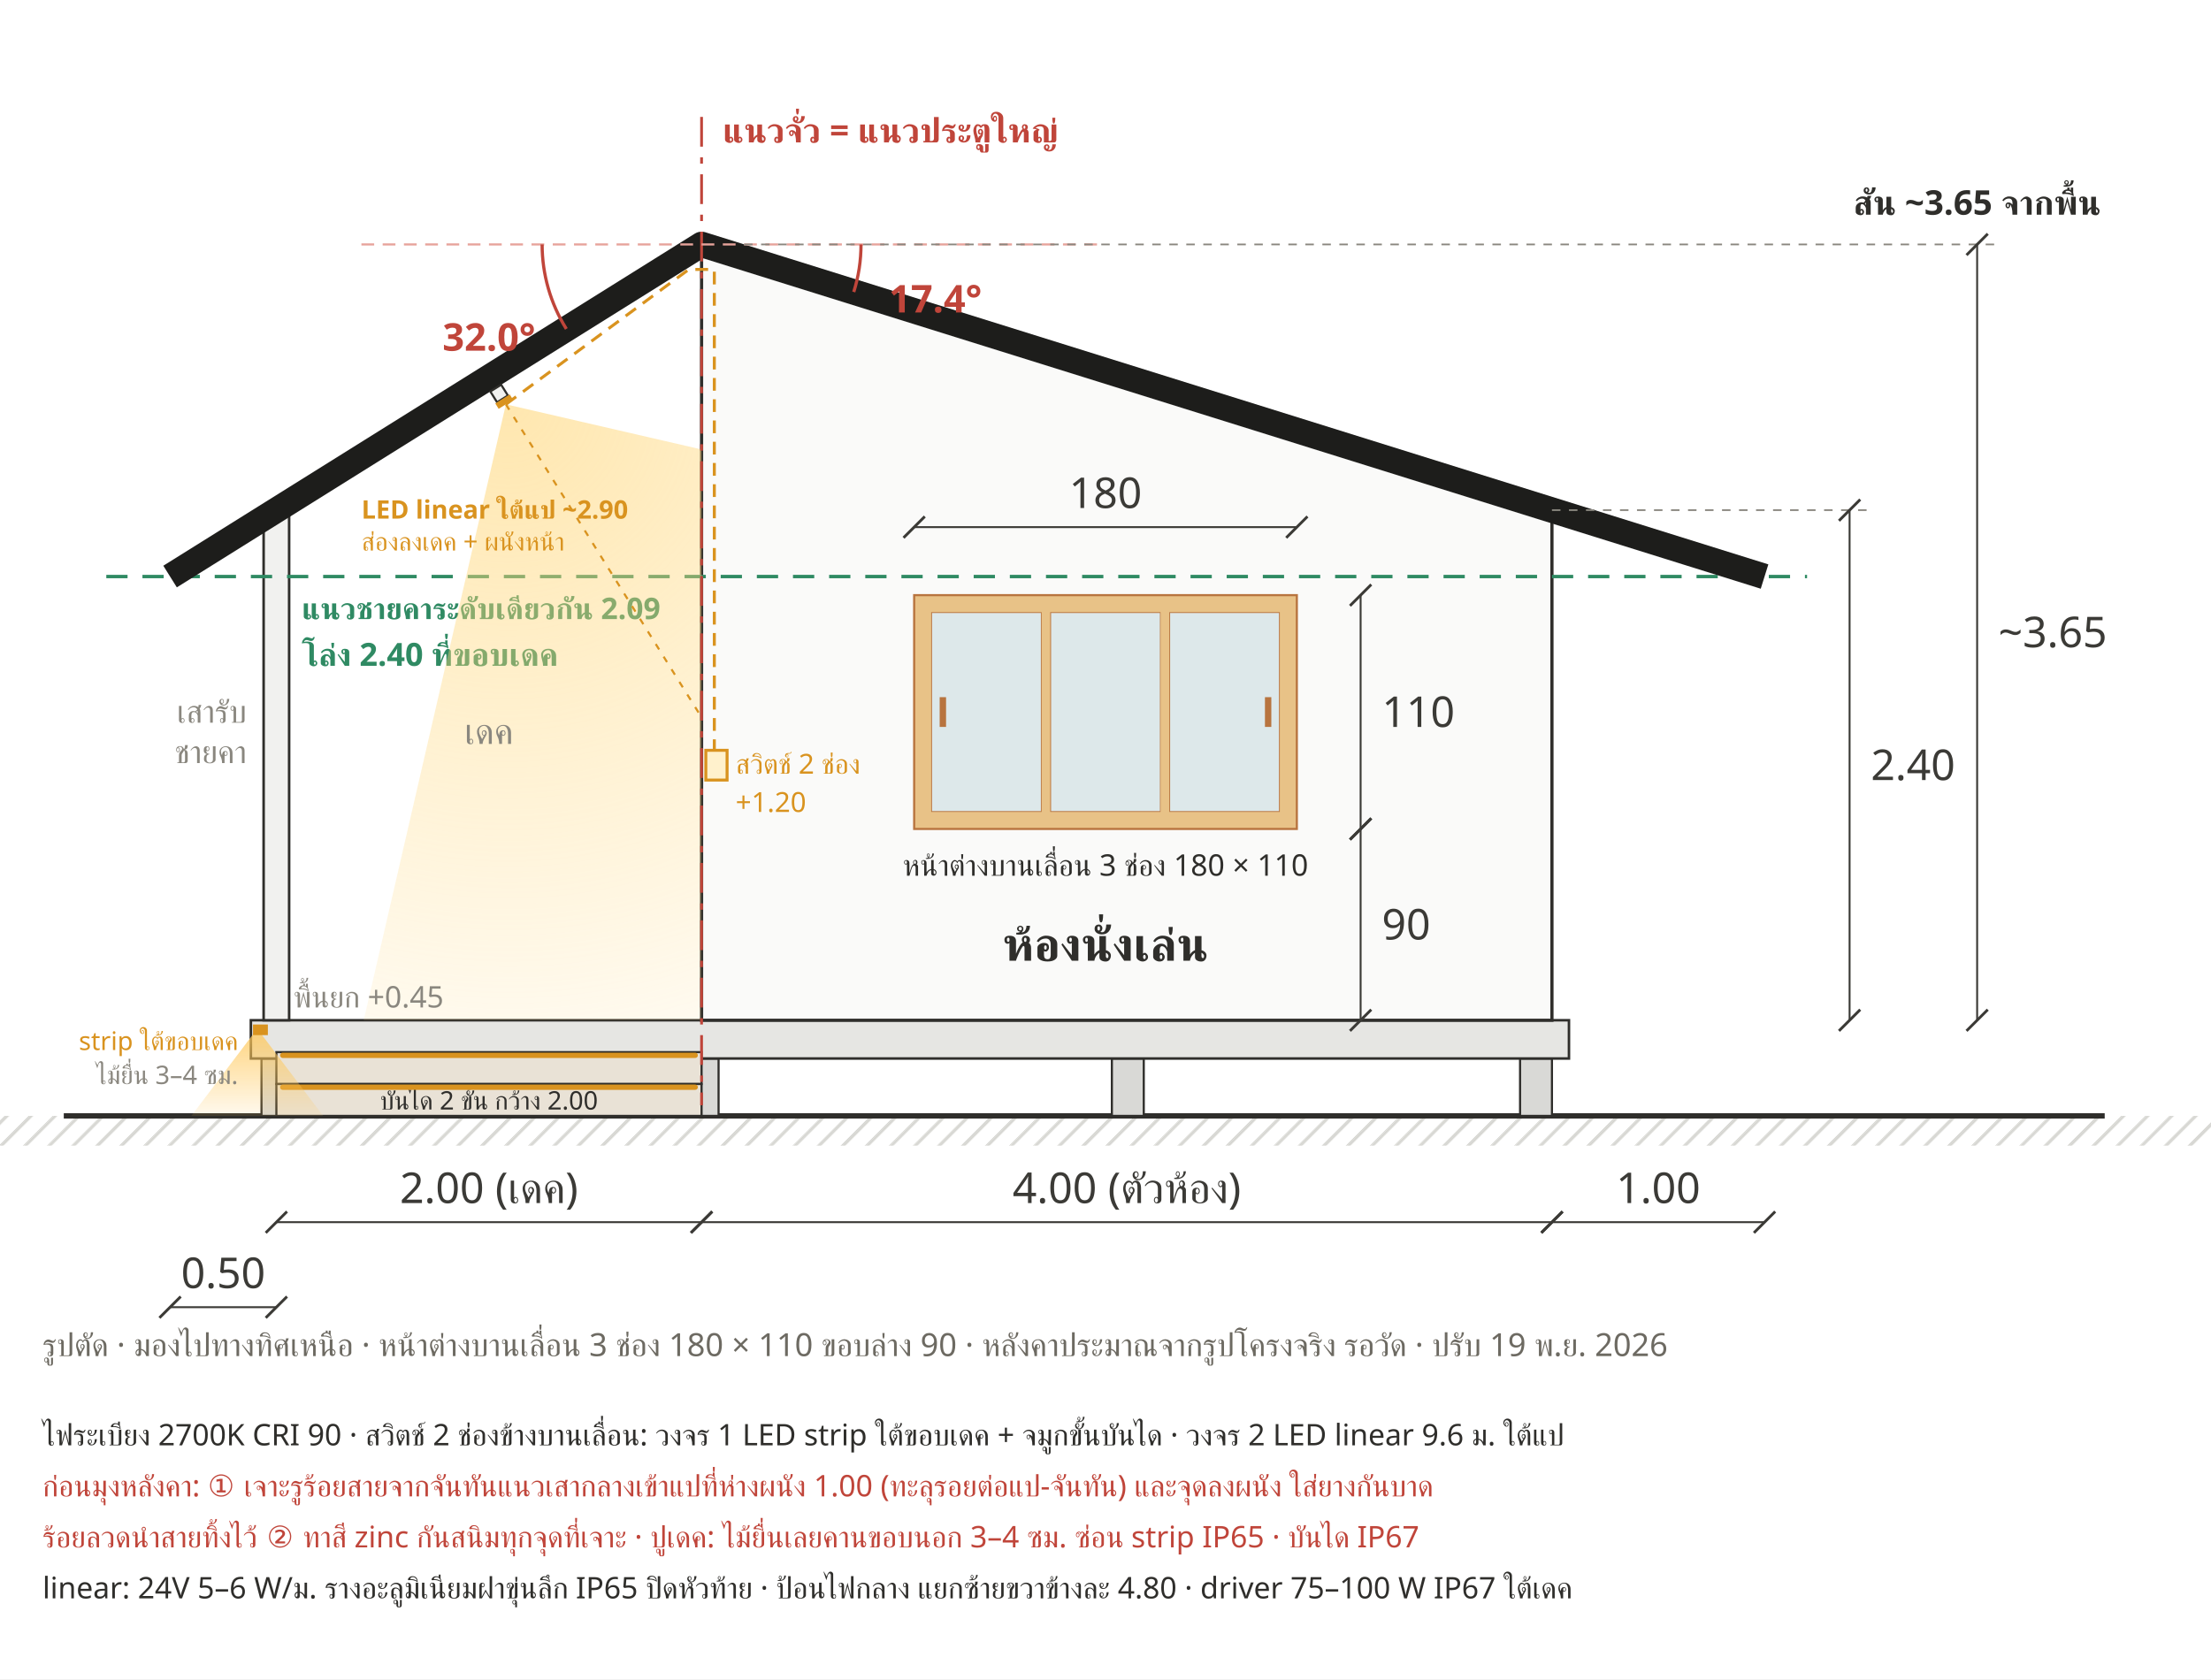
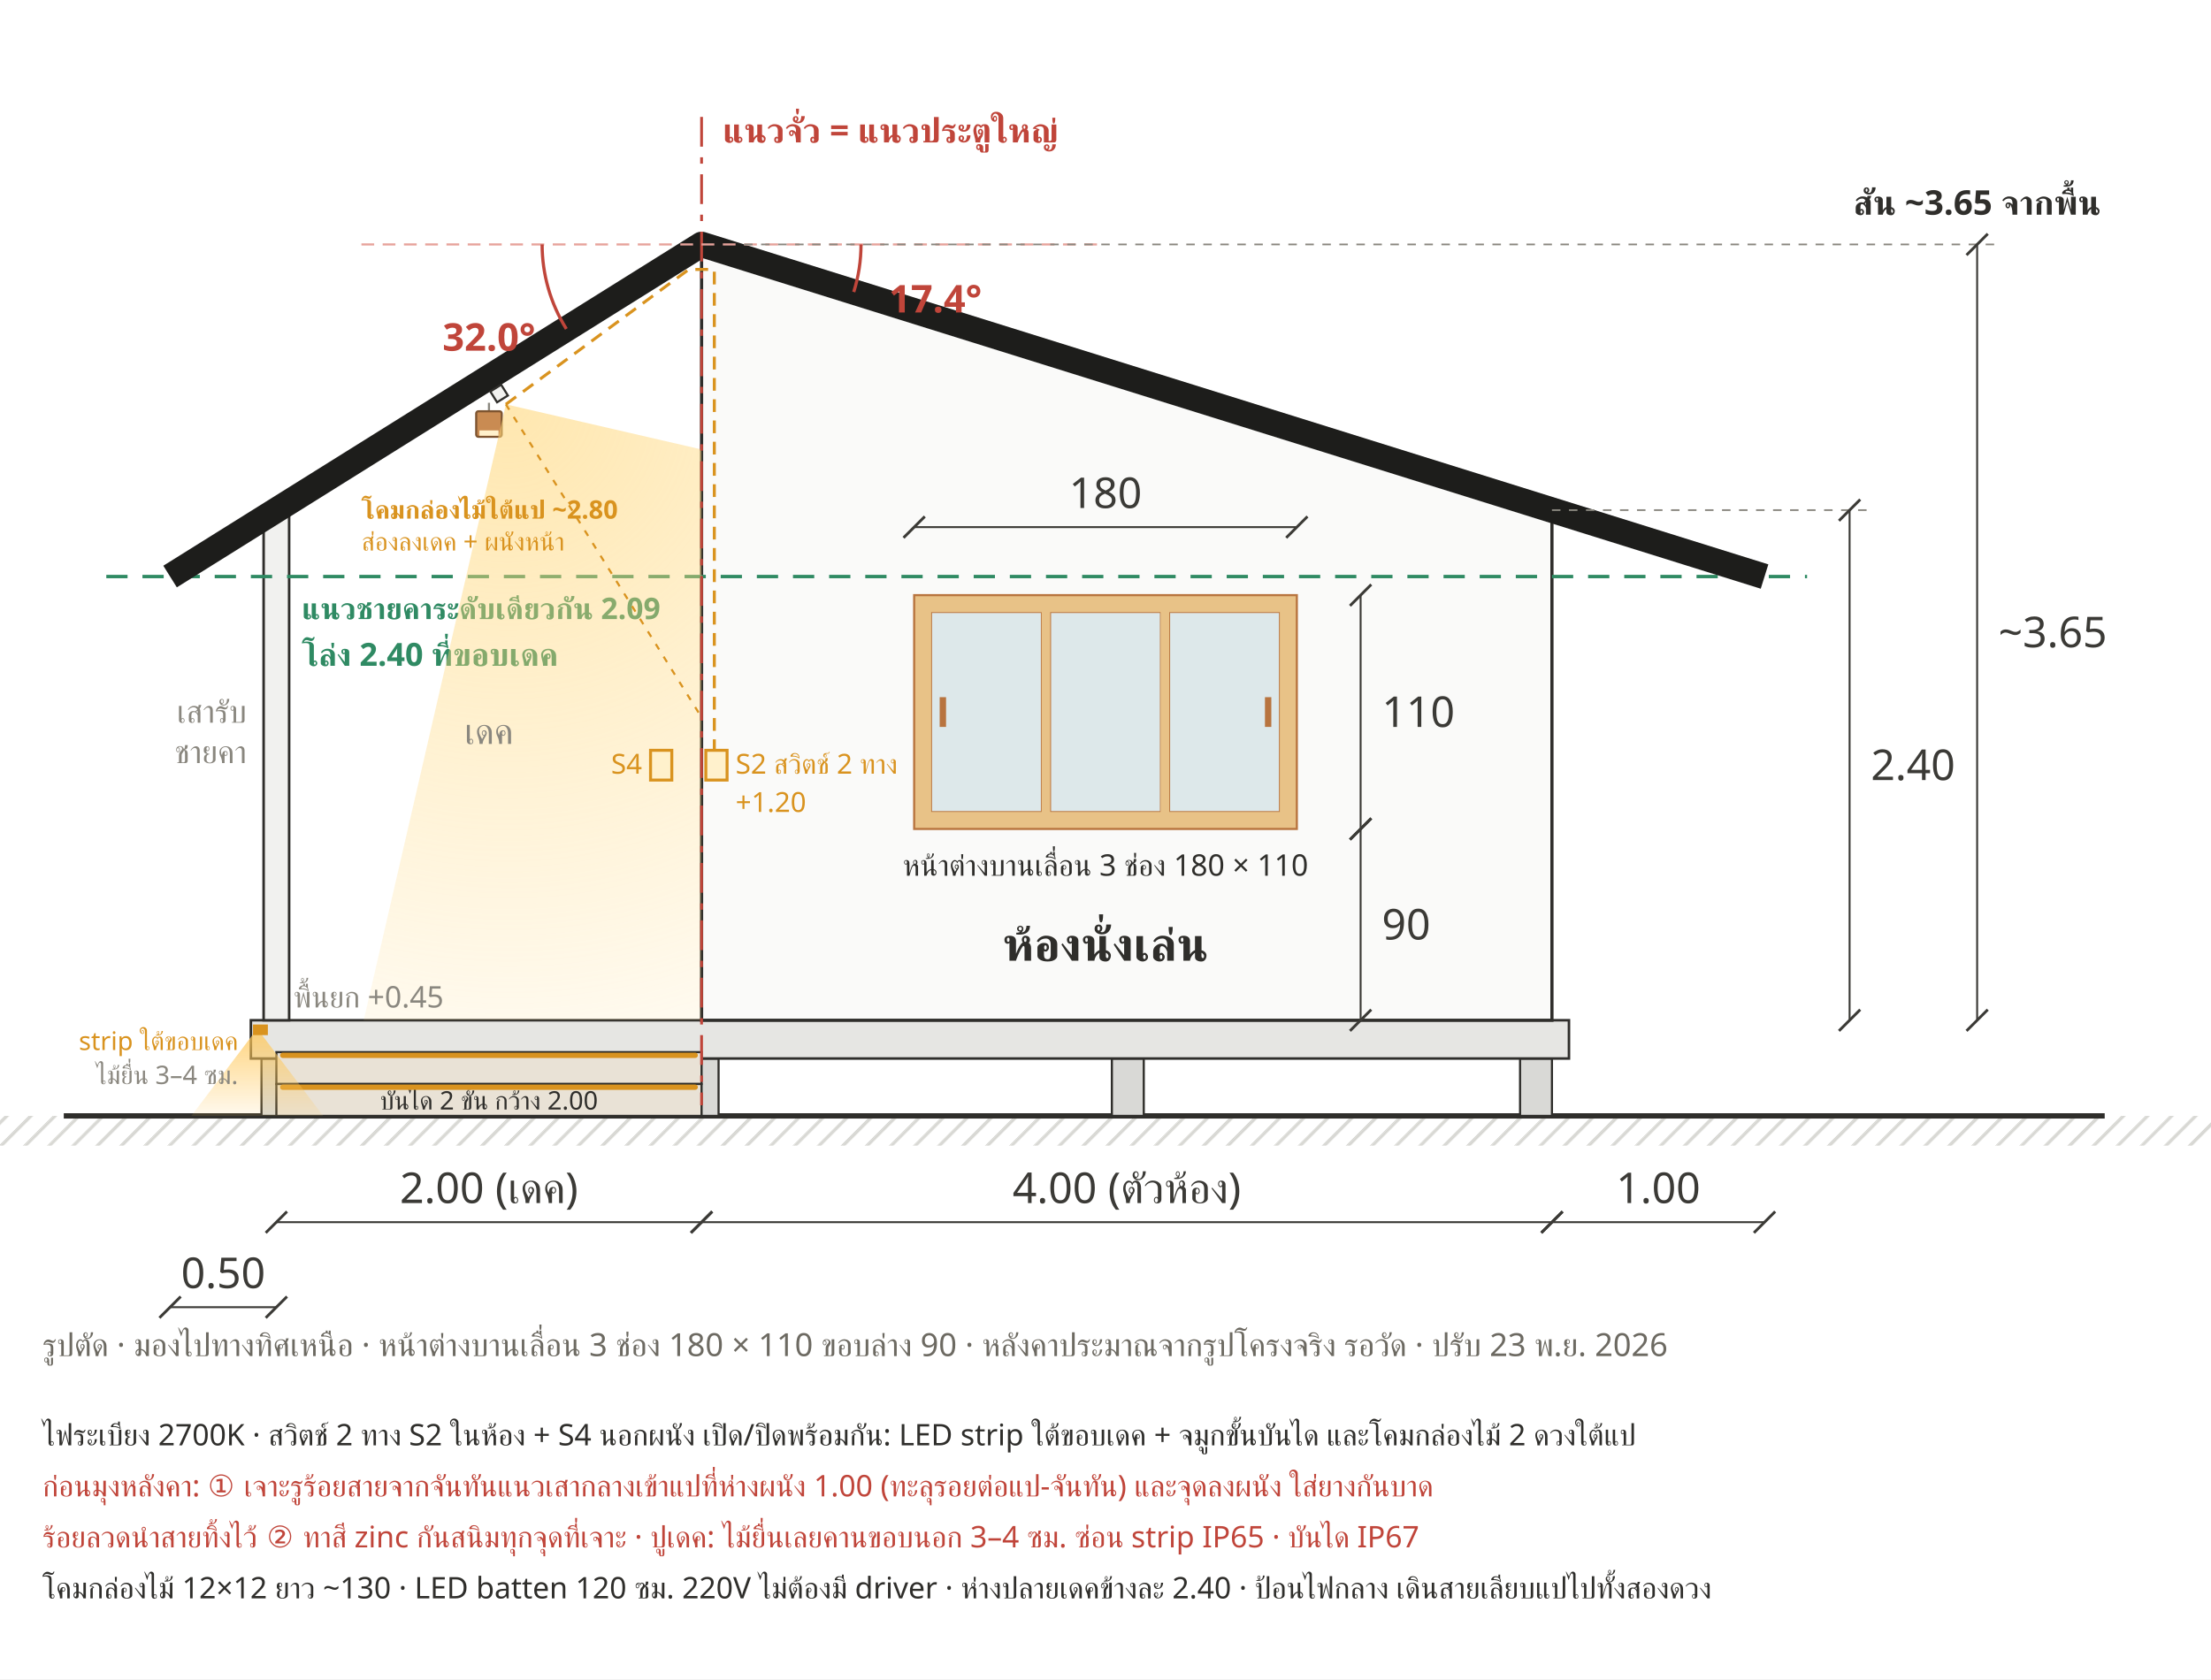
<svg xmlns="http://www.w3.org/2000/svg" viewBox="-330 -480 1040 790" width="1040" height="790" font-family="Leelawadee UI, Tahoma, sans-serif">
  <defs>
    <radialGradient id="beam" gradientUnits="userSpaceOnUse" cx="-91" cy="-290.5" r="340">
      <stop offset="0" stop-color="#ffd77a" stop-opacity="0.6" />
      <stop offset="1" stop-color="#ffd77a" stop-opacity="0.06" />
    </radialGradient>
    <linearGradient id="wash" x1="0" y1="0" x2="0" y2="1">
      <stop offset="0" stop-color="#ffc85a" stop-opacity="0.8" />
      <stop offset="1" stop-color="#ffc85a" stop-opacity="0.1" />
    </linearGradient>
    <pattern id="ground" width="8" height="8" patternUnits="userSpaceOnUse" patternTransform="rotate(45)">
      <line x1="0" y1="0" x2="0" y2="8" stroke="#d4d4d0" stroke-width="3" />
    </pattern>
  </defs>
  <rect x="-330" y="-480" width="1040" height="790" fill="#ffffff" />
  <rect x="-330" y="45" width="1040" height="14" fill="url(#ground)" />
  <line x1="-300" y1="45" x2="660" y2="45" stroke="#2f2e2b" stroke-width="2.5" />
  <rect x="-207" y="18" width="15" height="27" fill="#d9d9d6" stroke="#2f2e2b" stroke-width="1" />
  <rect x="-7" y="18" width="15" height="27" fill="#d9d9d6" stroke="#2f2e2b" stroke-width="1" />
  <rect x="193" y="18" width="15" height="27" fill="#d9d9d6" stroke="#2f2e2b" stroke-width="1" />
  <rect x="385" y="18" width="15" height="27" fill="#d9d9d6" stroke="#2f2e2b" stroke-width="1" />
  <rect x="-212" y="0" width="620" height="18" fill="#e6e6e3" stroke="#2f2e2b" stroke-width="1.2" />
  <rect x="-200" y="15" width="200" height="15" fill="#e9e2d6" stroke="#2f2e2b" stroke-width="1" />
  <rect x="-200" y="30" width="200" height="15" fill="#e9e2d6" stroke="#2f2e2b" stroke-width="1" />
  <text x="-100" y="42" font-size="12" font-weight="400" text-anchor="middle" fill="#2f2e2b">บันได 2 ขั้น กว้าง 2.00</text>
  <line x1="-197" y1="16.5" x2="-3" y2="16.5" stroke="#d9931f" stroke-width="2.5" stroke-linecap="round" />
  <line x1="-197" y1="31.5" x2="-3" y2="31.5" stroke="#d9931f" stroke-width="2.5" stroke-linecap="round" />
  <path d="M0 0 V-365 L400 -240 V0 Z" fill="#fafaf9" stroke="#2f2e2b" stroke-width="1.5" />
  <rect x="-206" y="-240" width="12" height="240" fill="#f1f1ef" stroke="#2f2e2b" stroke-width="1.2" />
  <rect x="100" y="-200" width="180" height="110" fill="#e8c287" stroke="#b8743f" stroke-width="1" />
  <rect x="108" y="-192" width="52" height="94" fill="#dde8ea" stroke="#b8743f" stroke-width="0.8" />
  <rect x="106" y="-194" width="56" height="98" fill="none" stroke="#e8c287" stroke-width="4" />
  <rect x="164" y="-192" width="52" height="94" fill="#dde8ea" stroke="#b8743f" stroke-width="0.8" />
  <rect x="162" y="-194" width="56" height="98" fill="none" stroke="#e8c287" stroke-width="4" />
  <rect x="220" y="-192" width="52" height="94" fill="#dde8ea" stroke="#b8743f" stroke-width="0.8" />
  <rect x="218" y="-194" width="56" height="98" fill="none" stroke="#e8c287" stroke-width="4" />
  <rect x="112" y="-152" width="3" height="14" fill="#b8743f" />
  <rect x="265" y="-152" width="3" height="14" fill="#b8743f" />
  <text x="190" y="-68" font-size="14" font-weight="400" text-anchor="middle" fill="#2f2e2b">หน้าต่างบานเลื่อน 3 ช่อง 180 × 110</text>
  <text x="190" y="-28" font-size="22" font-weight="600" text-anchor="middle" fill="#2f2e2b">ห้องนั่งเล่น</text>
  <g>
    <line x1="100" y1="-232" x2="280" y2="-232" stroke="#3b3a36" stroke-width="0.9" />
    <line x1="95" y1="-227" x2="105" y2="-237" stroke="#3b3a36" stroke-width="1.3" />
    <line x1="275" y1="-227" x2="285" y2="-237" stroke="#3b3a36" stroke-width="1.3" />
    <text x="190" y="-241" font-size="20" font-weight="500" text-anchor="middle" fill="#3b3a36">180</text>
  </g>
  <g>
    <line x1="310" y1="-200" x2="310" y2="-90" stroke="#3b3a36" stroke-width="0.9" />
    <line x1="305" y1="-195" x2="315" y2="-205" stroke="#3b3a36" stroke-width="1.3" />
    <line x1="305" y1="-85" x2="315" y2="-95" stroke="#3b3a36" stroke-width="1.3" />
    <text x="320" y="-138" font-size="20" font-weight="500" text-anchor="start" fill="#3b3a36">110</text>
  </g>
  <g>
    <line x1="310" y1="-90" x2="310" y2="0" stroke="#3b3a36" stroke-width="0.9" />
    <line x1="305" y1="-85" x2="315" y2="-95" stroke="#3b3a36" stroke-width="1.3" />
    <line x1="305" y1="5" x2="315" y2="-5" stroke="#3b3a36" stroke-width="1.3" />
    <text x="320" y="-38" font-size="20" font-weight="500" text-anchor="start" fill="#3b3a36">90</text>
  </g>
  <line x1="-280" y1="-208.75" x2="520" y2="-208.75" stroke="#2f8a63" stroke-width="1.6" stroke-dasharray="10 7" />
  <text x="-188" y="-188.75" font-size="14" font-weight="600" text-anchor="start" fill="#2f8a63">แนวชายคาระดับเดียวกัน 2.09</text>
  <text x="-188" y="-166.75" font-size="15" font-weight="600" text-anchor="start" fill="#2f8a63">โล่ง 2.40 ที่ขอบเดค</text>
  <path d="M-250 -208.75 L0 -365 L500 -208.75" fill="none" stroke="#1d1d1b" stroke-width="12" stroke-linejoin="round" />
  <g transform="rotate(-32.01 -100 -302.5)">
    <rect x="-103" y="-296.5" width="6" height="6" fill="#f1f1ef" stroke="#2f2e2b" stroke-width="1" />
-     <rect x="-104" y="-290.5" width="8" height="3" fill="#d9931f" />
  </g>
+   <line x1="-100" y1="-290.5" x2="-100" y2="-286.5" stroke="#8a877f" stroke-width="1" />
+   <rect x="-106" y="-286.5" width="12" height="12" rx="1" fill="#c98b52" stroke="#7d5430" stroke-width="1" />
+   <rect x="-104.5" y="-277.5" width="9" height="2.5" fill="#fff1cc" />
  <path d="M-92.05 -289.78 L-158.922 0 L0 0 L0 -268.538 Z" fill="url(#beam)" />
  <line x1="-92.05" y1="-289.78" x2="0" y2="-142.5" stroke="#d9931f" stroke-width="1" stroke-dasharray="3 4" />
-   <text x="-160" y="-236" font-size="12" font-weight="600" text-anchor="start" fill="#d9931f">LED linear ใต้แป ~2.90</text>
+   <text x="-160" y="-236" font-size="12" font-weight="600" text-anchor="start" fill="#d9931f">โคมกล่องไม้ใต้แป ~2.80</text>
  <text x="-160" y="-221" font-size="12" font-weight="400" text-anchor="start" fill="#d9931f">ส่องลงเดค + ผนังหน้า</text>
  <path d="M-92.05 -289.78 L-6 -353.25 L6 -353.25 V-126" fill="none" stroke="#d9931f" stroke-width="1.4" stroke-dasharray="6 4" />
  <rect x="2" y="-127" width="10" height="14" fill="#fff1cc" stroke="#d9931f" stroke-width="1.4" />
-   <text x="16" y="-116" font-size="13" font-weight="400" text-anchor="start" fill="#d9931f">สวิตช์ 2 ช่อง</text>
+   <text x="16" y="-116" font-size="13" font-weight="400" text-anchor="start" fill="#d9931f">S2 สวิตช์ 2 ทาง</text>
+   <rect x="-24" y="-127" width="10" height="14" fill="#fff1cc" stroke="#d9931f" stroke-width="1.4" />
+   <text x="-28" y="-116" font-size="13" font-weight="400" text-anchor="end" fill="#d9931f">S4</text>
  <text x="16" y="-98" font-size="13" font-weight="400" text-anchor="start" fill="#d9931f">+1.20</text>
  <path d="M-209 4 L-240 45 L-178 45 Z" fill="url(#wash)" />
  <rect x="-211" y="2" width="7" height="5" fill="#d9931f" />
  <text x="-218" y="14" font-size="12" font-weight="400" text-anchor="end" fill="#d9931f">strip ใต้ขอบเดค</text>
  <text x="-218" y="30" font-size="12" font-weight="400" text-anchor="end" fill="#8a877f">ไม้ยื่น 3–4 ซม.</text>
  <line x1="0" y1="-425" x2="0" y2="40" stroke="#c0453a" stroke-width="1.3" stroke-dasharray="14 5 3 5" />
  <text x="10" y="-413" font-size="16" font-weight="600" text-anchor="start" fill="#c0453a">แนวจั่ว = แนวประตูใหญ่</text>
  <line x1="-160" y1="-365" x2="190" y2="-365" stroke="#e7a39b" stroke-width="1" stroke-dasharray="6 4" />
  <path d="M-75 -365 A75 75 0 0 0 -63.6 -325.25" fill="none" stroke="#c0453a" stroke-width="1.5" />
  <path d="M75 -365 A75 75 0 0 1 71.586 -342.629" fill="none" stroke="#c0453a" stroke-width="1.5" />
  <text x="-100" y="-315" font-size="18" font-weight="600" text-anchor="middle" fill="#c0453a">32.0°</text>
  <text x="110" y="-333" font-size="18" font-weight="600" text-anchor="middle" fill="#c0453a">17.4°</text>
  <text x="-214" y="-140" font-size="15" font-weight="400" text-anchor="end" fill="#8a877f">เสารับ</text>
  <text x="-214" y="-121" font-size="15" font-weight="400" text-anchor="end" fill="#8a877f">ชายคา</text>
  <text x="-100" y="-130" font-size="17" font-weight="400" text-anchor="middle" fill="#8a877f">เดค</text>
  <text x="-192" y="-6" font-size="14" font-weight="400" text-anchor="start" fill="#8a877f">พื้นยก +0.45</text>
  <line x1="400" y1="-240" x2="550" y2="-240" stroke="#8a877f" stroke-width="0.8" stroke-dasharray="4 4" />
  <line x1="20" y1="-365" x2="610" y2="-365" stroke="#8a877f" stroke-width="0.8" stroke-dasharray="4 4" />
  <g>
    <line x1="540" y1="-240" x2="540" y2="0" stroke="#3b3a36" stroke-width="0.9" />
    <line x1="535" y1="-235" x2="545" y2="-245" stroke="#3b3a36" stroke-width="1.3" />
    <line x1="535" y1="5" x2="545" y2="-5" stroke="#3b3a36" stroke-width="1.3" />
    <text x="550" y="-113" font-size="20" font-weight="500" text-anchor="start" fill="#3b3a36">2.40</text>
  </g>
  <g>
    <line x1="600" y1="-365" x2="600" y2="0" stroke="#3b3a36" stroke-width="0.9" />
    <line x1="595" y1="-360" x2="605" y2="-370" stroke="#3b3a36" stroke-width="1.3" />
    <line x1="595" y1="5" x2="605" y2="-5" stroke="#3b3a36" stroke-width="1.3" />
    <text x="610" y="-175.5" font-size="20" font-weight="500" text-anchor="start" fill="#3b3a36">~3.65</text>
  </g>
  <text x="600" y="-379" font-size="16" font-weight="600" text-anchor="middle" fill="#2f2e2b">สัน ~3.65 จากพื้น</text>
  <g>
    <line x1="-250" y1="135" x2="-200" y2="135" stroke="#3b3a36" stroke-width="0.9" />
    <line x1="-255" y1="140" x2="-245" y2="130" stroke="#3b3a36" stroke-width="1.3" />
    <line x1="-205" y1="140" x2="-195" y2="130" stroke="#3b3a36" stroke-width="1.3" />
    <text x="-225" y="126" font-size="20" font-weight="500" text-anchor="middle" fill="#3b3a36">0.50</text>
  </g>
  <g>
    <line x1="-200" y1="95" x2="0" y2="95" stroke="#3b3a36" stroke-width="0.9" />
    <line x1="-205" y1="100" x2="-195" y2="90" stroke="#3b3a36" stroke-width="1.3" />
    <line x1="-5" y1="100" x2="5" y2="90" stroke="#3b3a36" stroke-width="1.3" />
    <text x="-100" y="86" font-size="20" font-weight="500" text-anchor="middle" fill="#3b3a36">2.00 (เดค)</text>
  </g>
  <g>
    <line x1="0" y1="95" x2="400" y2="95" stroke="#3b3a36" stroke-width="0.9" />
    <line x1="-5" y1="100" x2="5" y2="90" stroke="#3b3a36" stroke-width="1.3" />
    <line x1="395" y1="100" x2="405" y2="90" stroke="#3b3a36" stroke-width="1.3" />
    <text x="200" y="86" font-size="20" font-weight="500" text-anchor="middle" fill="#3b3a36">4.00 (ตัวห้อง)</text>
  </g>
  <g>
    <line x1="400" y1="95" x2="500" y2="95" stroke="#3b3a36" stroke-width="0.9" />
    <line x1="395" y1="100" x2="405" y2="90" stroke="#3b3a36" stroke-width="1.3" />
    <line x1="495" y1="100" x2="505" y2="90" stroke="#3b3a36" stroke-width="1.3" />
    <text x="450" y="86" font-size="20" font-weight="500" text-anchor="middle" fill="#3b3a36">1.00</text>
  </g>
-   <text x="-310" y="200" font-size="14" font-weight="400" text-anchor="start" fill="#2f2e2b">ไฟระเบียง 2700K CRI 90 · สวิตช์ 2 ช่องข้างบานเลื่อน: วงจร 1 LED strip ใต้ขอบเดค + จมูกขั้นบันได · วงจร 2 LED linear 9.6 ม. ใต้แป</text>
+   <text x="-310" y="200" font-size="14" font-weight="400" text-anchor="start" fill="#2f2e2b">ไฟระเบียง 2700K · สวิตช์ 2 ทาง S2 ในห้อง + S4 นอกผนัง เปิด/ปิดพร้อมกัน: LED strip ใต้ขอบเดค + จมูกขั้นบันได และโคมกล่องไม้ 2 ดวงใต้แป</text>
  <text x="-310" y="224" font-size="14" font-weight="400" text-anchor="start" fill="#c0453a">ก่อนมุงหลังคา: ① เจาะรูร้อยสายจากจันทันแนวเสากลางเข้าแปที่ห่างผนัง 1.00 (ทะลุรอยต่อแป-จันทัน) และจุดลงผนัง ใส่ยางกันบาด</text>
  <text x="-310" y="248" font-size="14" font-weight="400" text-anchor="start" fill="#c0453a">ร้อยลวดนำสายทิ้งไว้  ② ทาสี zinc กันสนิมทุกจุดที่เจาะ · ปูเดค: ไม้ยื่นเลยคานขอบนอก 3–4 ซม. ซ่อน strip IP65 · บันได IP67</text>
-   <text x="-310" y="272" font-size="14" font-weight="400" text-anchor="start" fill="#2f2e2b">linear: 24V 5–6 W/ม. รางอะลูมิเนียมฝาขุ่นลึก IP65 ปิดหัวท้าย · ป้อนไฟกลาง แยกซ้ายขวาข้างละ 4.80 · driver 75–100 W IP67 ใต้เดค</text>
-   <text x="-310" y="158" font-size="15" font-weight="400" text-anchor="start" fill="#6d6a62">รูปตัด · มองไปทางทิศเหนือ · หน้าต่างบานเลื่อน 3 ช่อง 180 × 110 ขอบล่าง 90 · หลังคาประมาณจากรูปโครงจริง รอวัด · ปรับ 19 พ.ย. 2026</text>
+   <text x="-310" y="272" font-size="14" font-weight="400" text-anchor="start" fill="#2f2e2b">โคมกล่องไม้ 12×12 ยาว ~130 · LED batten 120 ซม. 220V ไม่ต้องมี driver · ห่างปลายเดคข้างละ 2.40 · ป้อนไฟกลาง เดินสายเลียบแปไปทั้งสองดวง</text>
+   <text x="-310" y="158" font-size="15" font-weight="400" text-anchor="start" fill="#6d6a62">รูปตัด · มองไปทางทิศเหนือ · หน้าต่างบานเลื่อน 3 ช่อง 180 × 110 ขอบล่าง 90 · หลังคาประมาณจากรูปโครงจริง รอวัด · ปรับ 23 พ.ย. 2026</text>
</svg>
